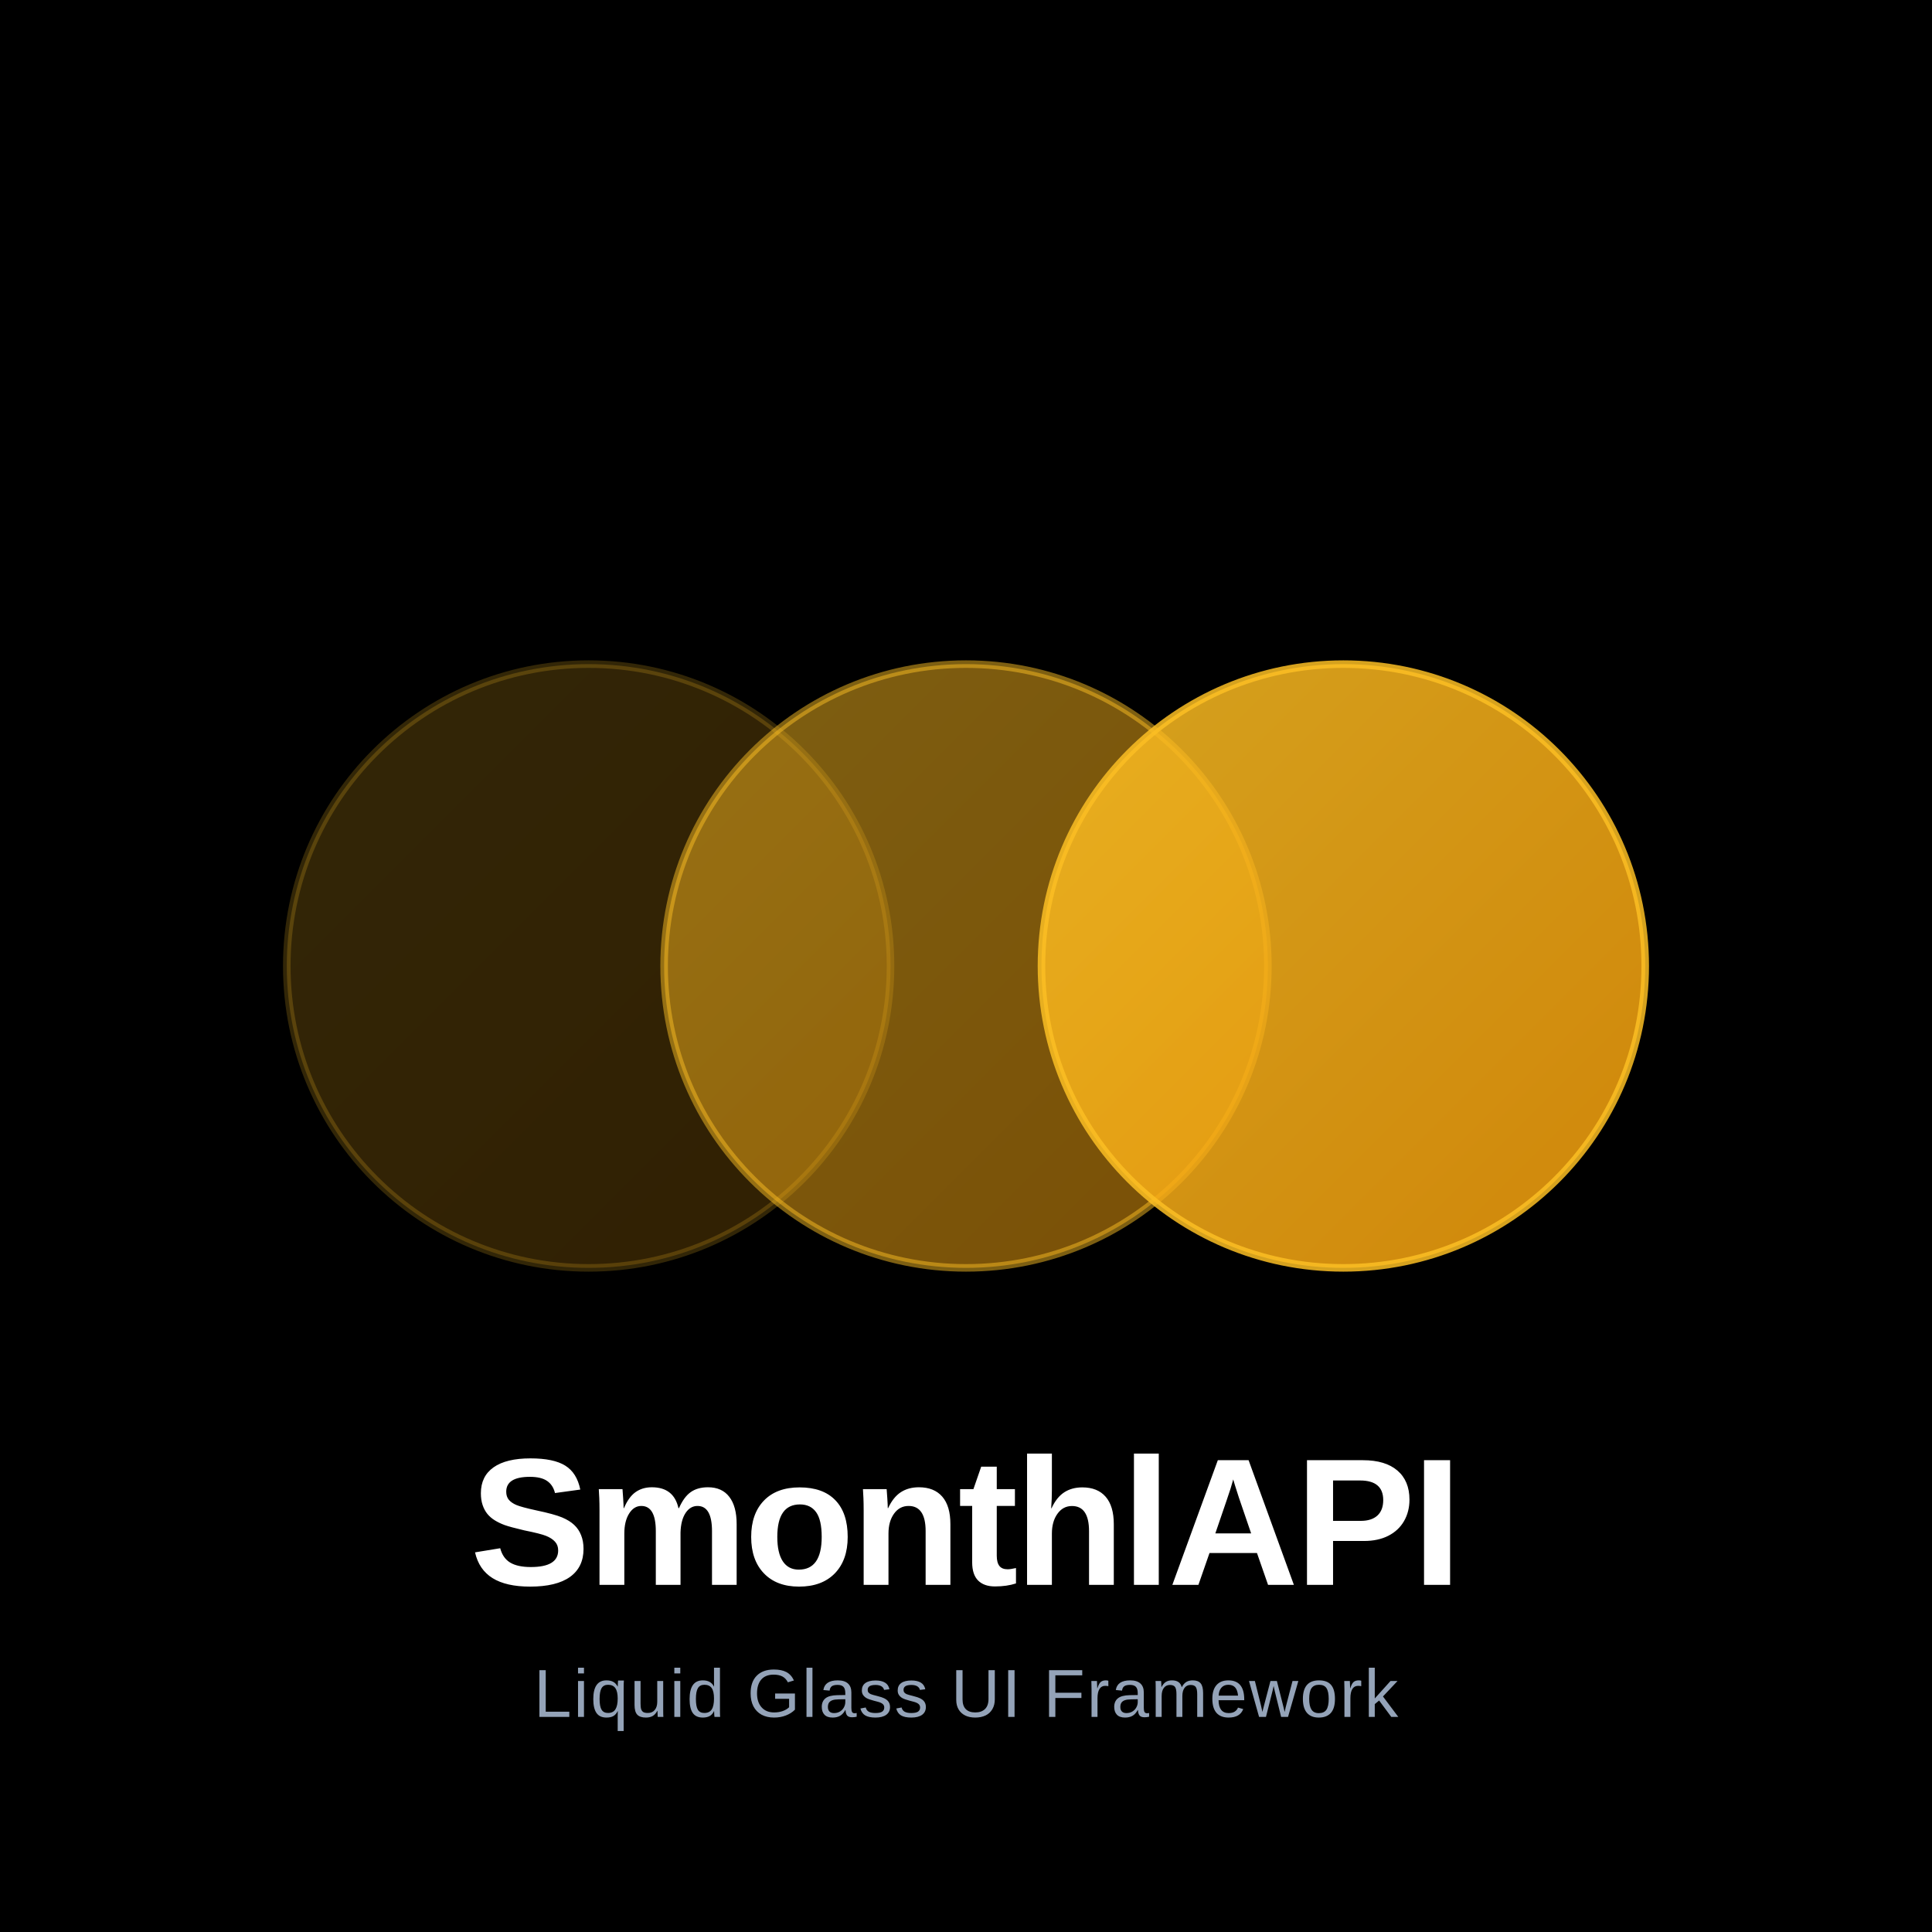
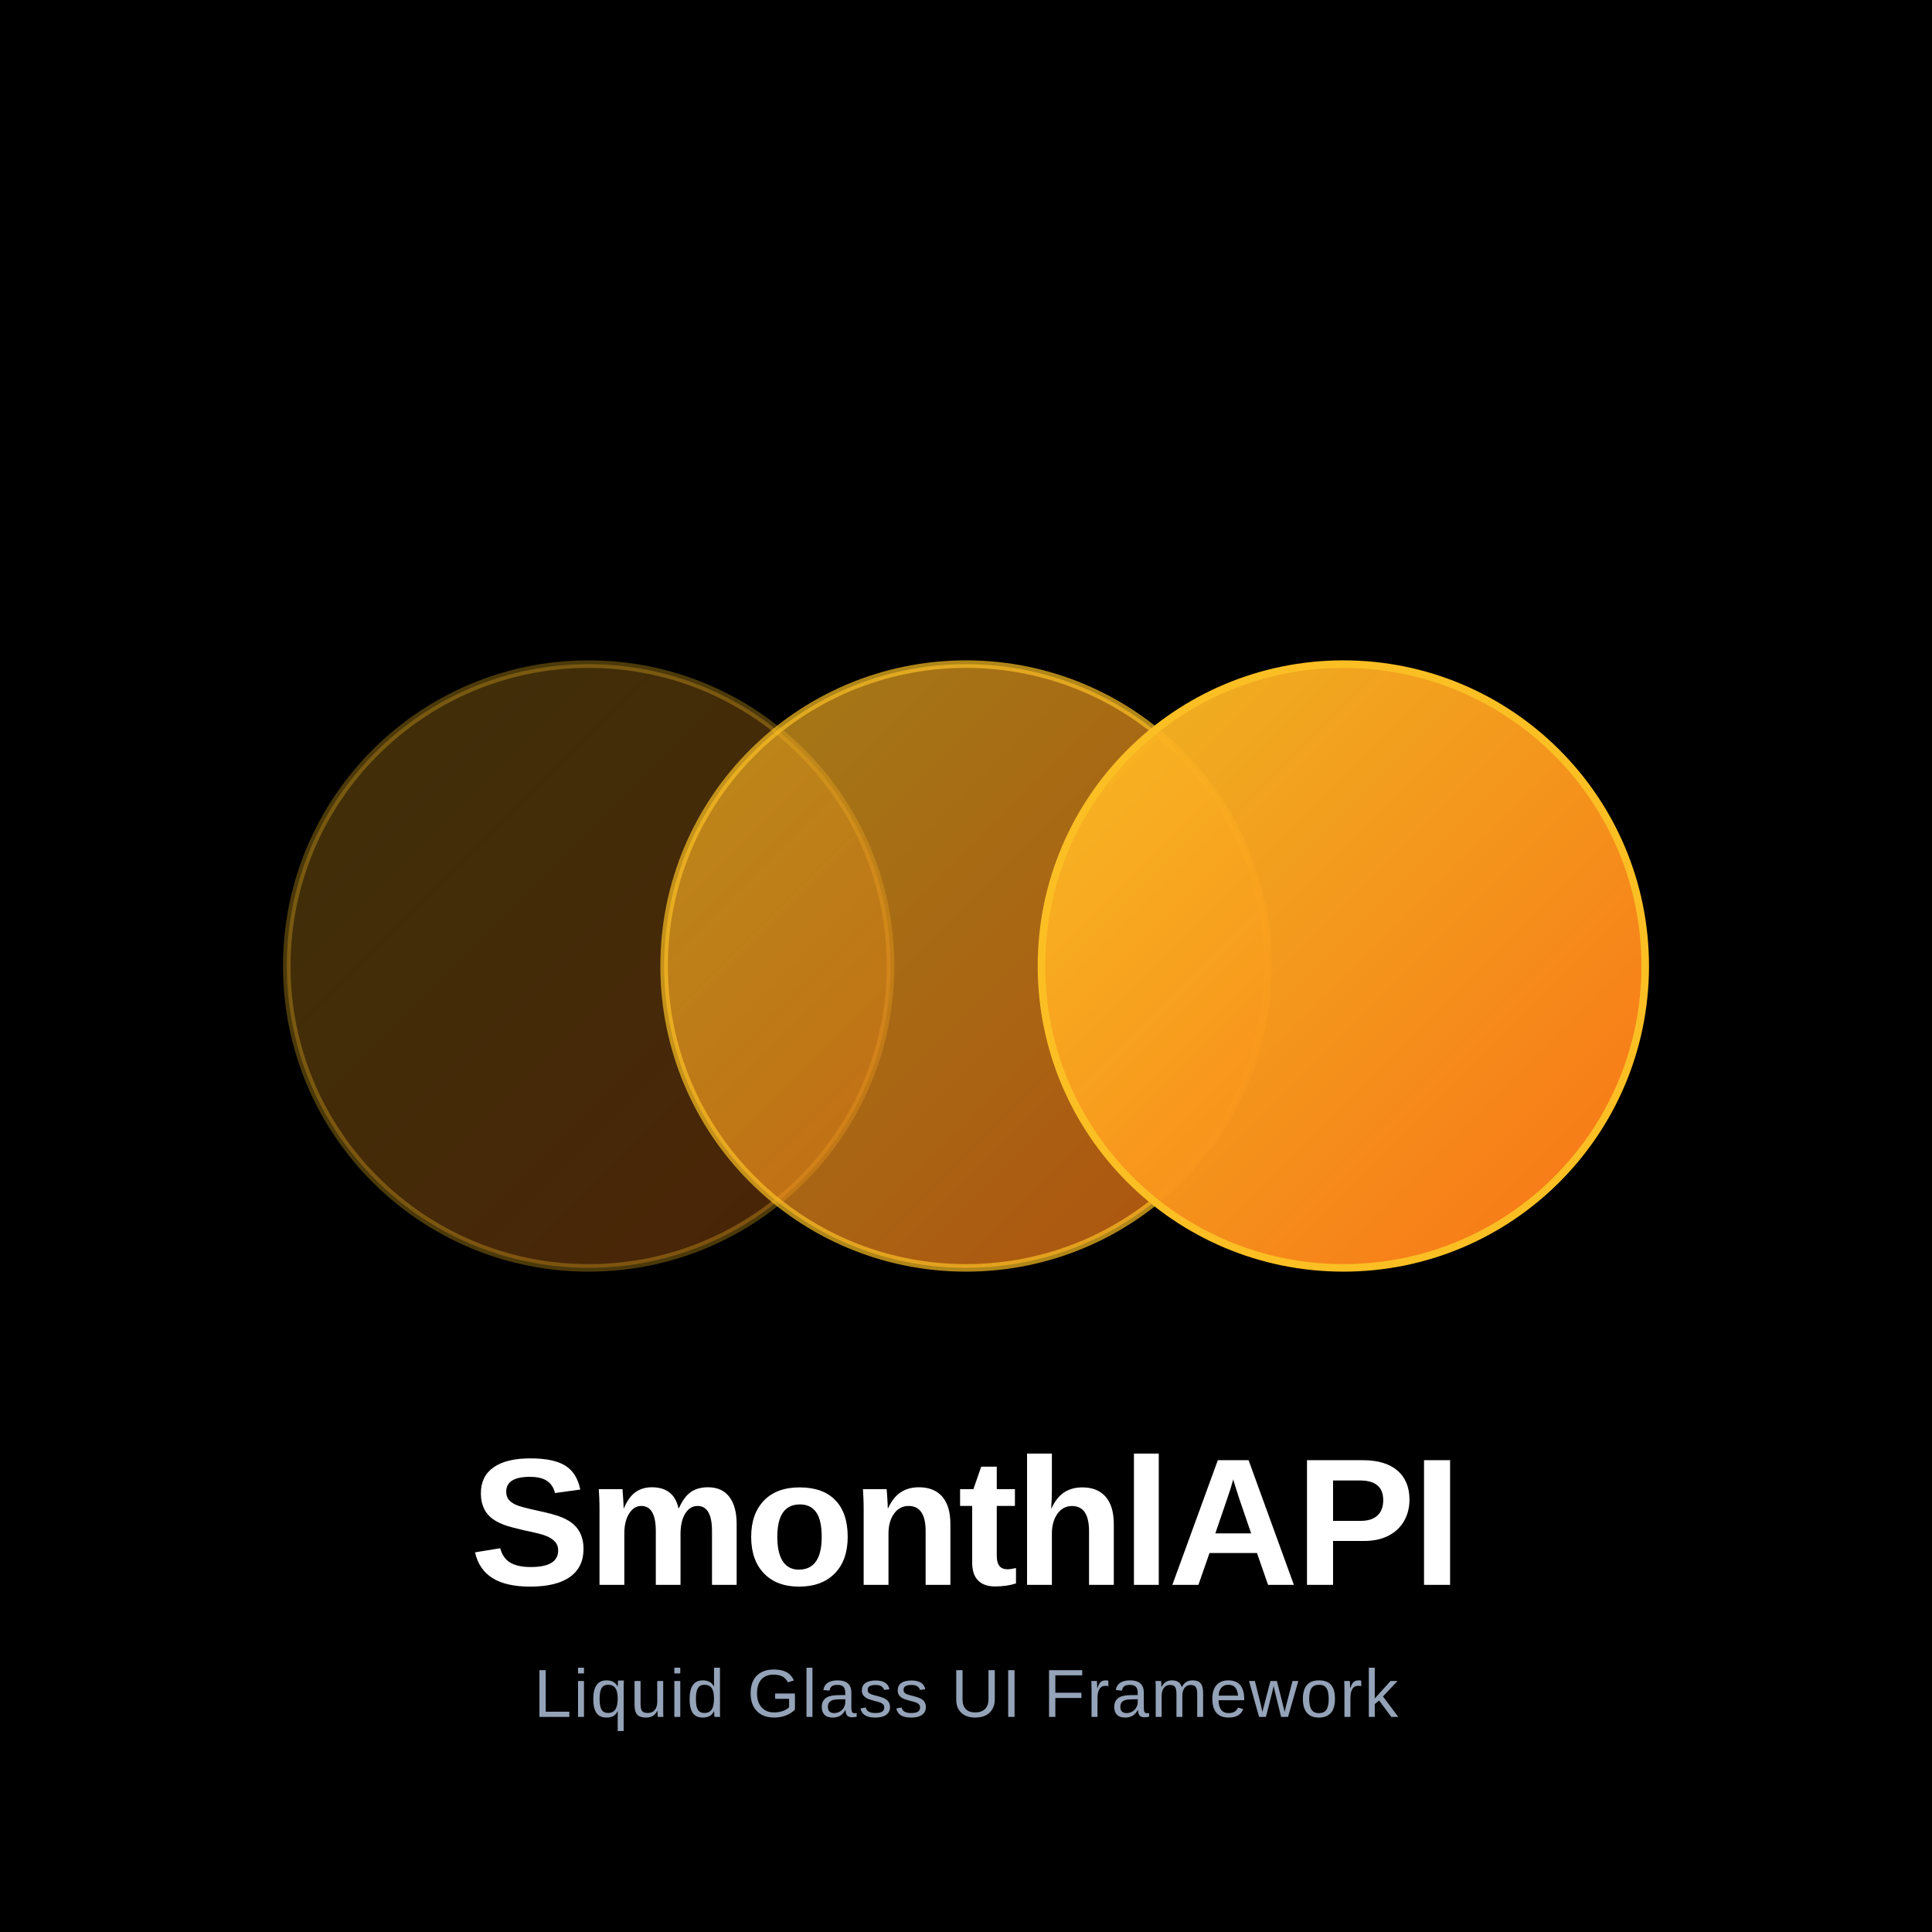
<svg xmlns="http://www.w3.org/2000/svg" width="512" height="512" viewBox="0 0 512 512">
  <defs>
    <linearGradient id="glass1" x1="0%" y1="0%" x2="100%" y2="100%">
-       <stop offset="0%" style="stop-color:#fbbf24;stop-opacity:0.2" />
-       <stop offset="100%" style="stop-color:#f59e0b;stop-opacity:0.2" />
+       <stop offset="0%" style="stop-color:#fbbf24;stop-opacity:0.25" />
+       <stop offset="100%" style="stop-color:#f97316;stop-opacity:0.3" />
    </linearGradient>
    <linearGradient id="glass2" x1="0%" y1="0%" x2="100%" y2="100%">
-       <stop offset="0%" style="stop-color:#fbbf24;stop-opacity:0.5" />
-       <stop offset="100%" style="stop-color:#f59e0b;stop-opacity:0.5" />
+       <stop offset="0%" style="stop-color:#fbbf24;stop-opacity:0.65" />
+       <stop offset="100%" style="stop-color:#f97316;stop-opacity:0.7" />
    </linearGradient>
    <linearGradient id="glass3" x1="0%" y1="0%" x2="100%" y2="100%">
-       <stop offset="0%" style="stop-color:#fbbf24;stop-opacity:0.85" />
-       <stop offset="100%" style="stop-color:#f59e0b;stop-opacity:0.85" />
+       <stop offset="0%" style="stop-color:#fbbf24;stop-opacity:0.95" />
+       <stop offset="100%" style="stop-color:#f97316;stop-opacity:1" />
    </linearGradient>
  </defs>
  <rect width="512" height="512" fill="#000000" />
  <circle cx="156" cy="256" r="80" fill="url(#glass1)" />
-   <circle cx="156" cy="256" r="80" fill="none" stroke="rgba(251,191,36,0.2)" stroke-width="2" />
+   <circle cx="156" cy="256" r="80" fill="none" stroke="rgba(251,191,36,0.3)" stroke-width="2" />
  <circle cx="256" cy="256" r="80" fill="url(#glass2)" />
-   <circle cx="256" cy="256" r="80" fill="none" stroke="rgba(251,191,36,0.5)" stroke-width="2" />
+   <circle cx="256" cy="256" r="80" fill="none" stroke="rgba(251,191,36,0.7)" stroke-width="2" />
  <circle cx="356" cy="256" r="80" fill="url(#glass3)" />
-   <circle cx="356" cy="256" r="80" fill="none" stroke="rgba(251,191,36,0.85)" stroke-width="2" />
+   <circle cx="356" cy="256" r="80" fill="none" stroke="rgba(251,191,36,1)" stroke-width="2" />
  <text x="256" y="420" font-family="'SF Pro Display', -apple-system, BlinkMacSystemFont, 'Segoe UI', Arial, sans-serif" font-size="48" font-weight="700" text-anchor="middle" fill="#ffffff" letter-spacing="-1">
    SmonthlAPI
  </text>
  <text x="256" y="455" font-family="'SF Pro Display', -apple-system, BlinkMacSystemFont, 'Segoe UI', Arial, sans-serif" font-size="18" font-weight="500" text-anchor="middle" fill="#94a3b8" letter-spacing="0.5">
    Liquid Glass UI Framework
  </text>
</svg>
